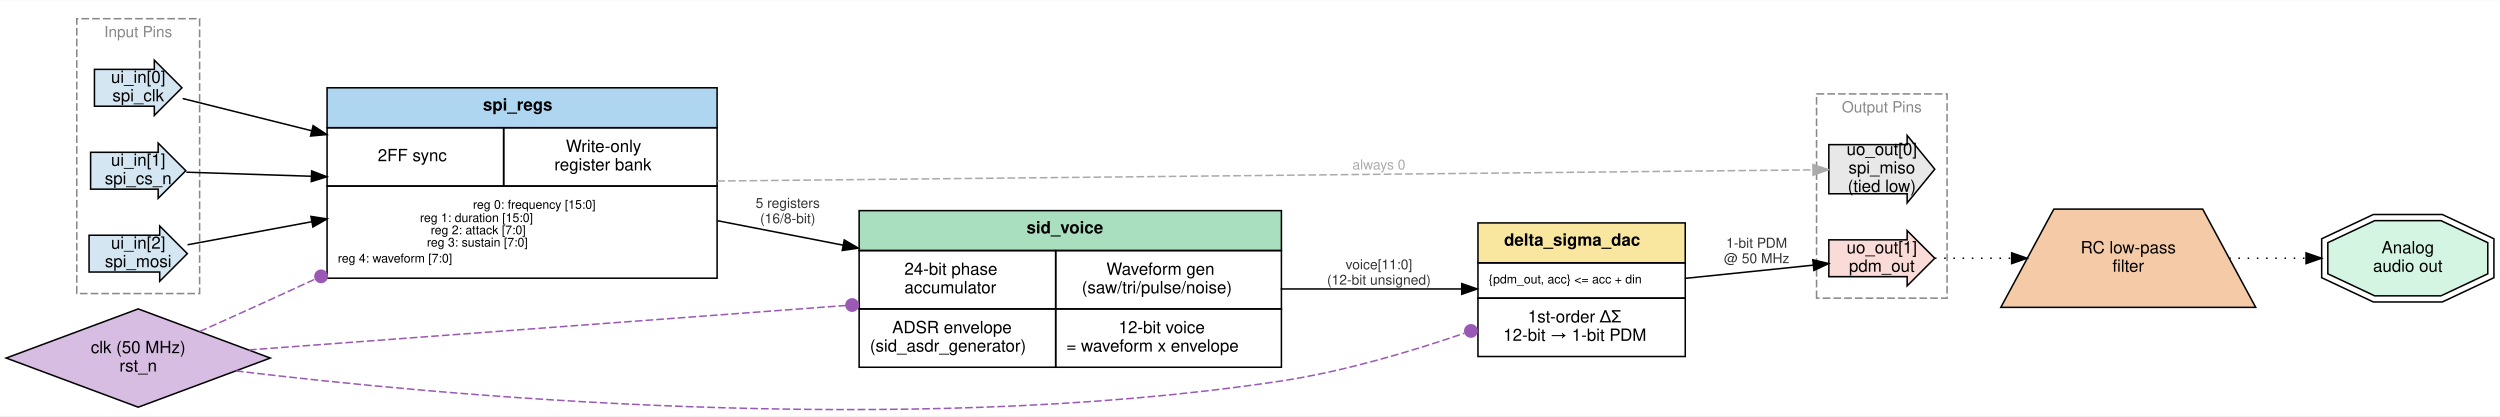
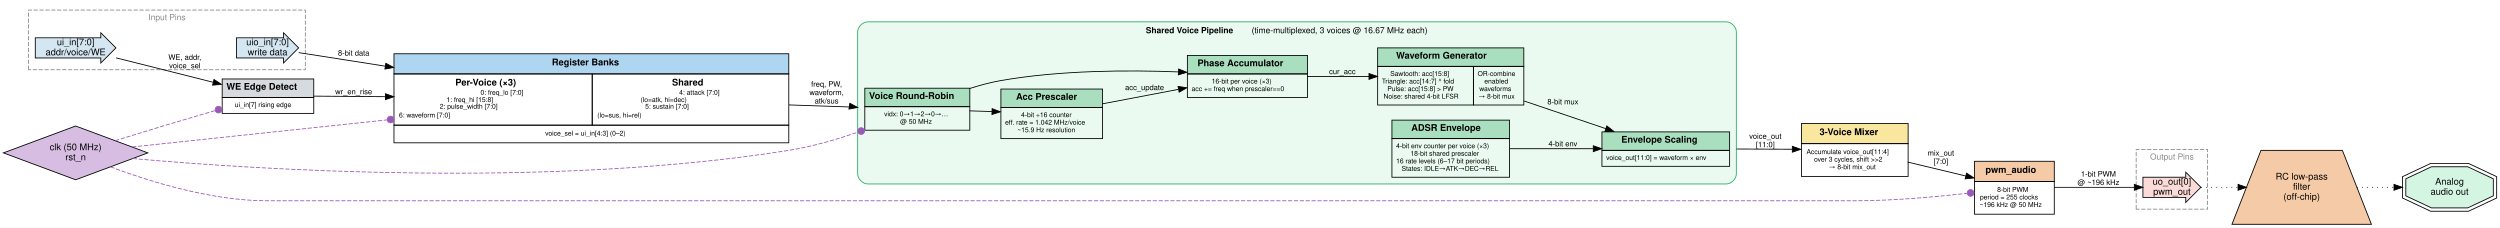
- <svg xmlns="http://www.w3.org/2000/svg" width="1628pt" height="271pt" viewBox="0.00 0.00 1628.09 270.67">
-   <g id="graph0" class="graph" transform="scale(1 1) rotate(0) translate(4 266.67)">
-     <polygon fill="white" stroke="transparent" points="-4,4 -4,-266.67 1624.09,-266.67 1624.09,4 -4,4" />
+ <svg xmlns="http://www.w3.org/2000/svg" width="2976pt" height="271pt" viewBox="0.00 0.00 2976.09 271.00">
+   <g id="graph0" class="graph" transform="scale(1 1) rotate(0) translate(4 267)">
+     <polygon fill="white" stroke="transparent" points="-4,4 -4,-267 2972.09,-267 2972.09,4 -4,4" />
    <g id="clust1" class="cluster">
-       <polygon fill="white" stroke="#888888" stroke-dasharray="5,2" points="46,-75.67 46,-254.67 126,-254.67 126,-75.67 46,-75.67" />
-       <text text-anchor="middle" x="86" y="-242.67" font-family="Helvetica,sans-Serif" font-size="10.00" fill="#888888">Input Pins</text>
+       <polygon fill="white" stroke="#888888" stroke-dasharray="5,2" points="30,-184 30,-255 359.5,-255 359.5,-184 30,-184" />
+       <text text-anchor="middle" x="194.75" y="-243" font-family="Helvetica,sans-Serif" font-size="10.00" fill="#888888">Input Pins</text>
    </g>
    <g id="clust2" class="cluster">
-       <polygon fill="white" stroke="#888888" stroke-dasharray="5,2" points="1179,-72.67 1179,-205.67 1264,-205.67 1264,-72.67 1179,-72.67" />
-       <text text-anchor="middle" x="1221.5" y="-193.67" font-family="Helvetica,sans-Serif" font-size="10.00" fill="#888888">Output Pins</text>
+       <path fill="#eafaf1" stroke="#27ae60" d="M1029,-48C1029,-48 2051,-48 2051,-48 2057,-48 2063,-54 2063,-60 2063,-60 2063,-229 2063,-229 2063,-235 2057,-241 2051,-241 2051,-241 1029,-241 1029,-241 1023,-241 1017,-235 1017,-229 1017,-229 1017,-60 1017,-60 1017,-54 1023,-48 1029,-48" />
+       <text text-anchor="start" x="1360" y="-227.5" font-family="Helvetica,sans-Serif" font-weight="bold" font-size="10.00">Shared Voice Pipeline</text>
+       <text text-anchor="start" x="1486" y="-227.5" font-family="Helvetica,sans-Serif" font-size="10.00"> (time-multiplexed, 3 voices @ 16.67 MHz each)</text>
+     </g>
+     <g id="clust3" class="cluster">
+       <polygon fill="white" stroke="#888888" stroke-dasharray="5,2" points="2539,-18 2539,-89 2624,-89 2624,-18 2539,-18" />
+       <text text-anchor="middle" x="2581.5" y="-77" font-family="Helvetica,sans-Serif" font-size="10.00" fill="#888888">Output Pins</text>
    </g>
    <g id="node1" class="node">
-       <polygon fill="#d4e6f1" stroke="black" points="96.5,-221.67 57.5,-221.67 57.5,-197.67 96.5,-197.67 96.5,-191.67 114.5,-209.67 96.5,-227.67 96.5,-221.67" />
-       <text text-anchor="middle" x="86" y="-212.87" font-family="Helvetica,sans-Serif" font-size="11.00">ui_in[0]</text>
-       <text text-anchor="middle" x="86" y="-200.87" font-family="Helvetica,sans-Serif" font-size="11.00">spi_clk</text>
+       <polygon fill="#d4e6f1" stroke="black" points="116,-222 38,-222 38,-198 116,-198 116,-192 134,-210 116,-228 116,-222" />
+       <text text-anchor="middle" x="86" y="-213.2" font-family="Helvetica,sans-Serif" font-size="11.00">ui_in[7:0]</text>
+       <text text-anchor="middle" x="86" y="-201.2" font-family="Helvetica,sans-Serif" font-size="11.00">addr/voice/WE</text>
+     </g>
+     <g id="node3" class="node">
+       <polygon fill="#d6dbdf" stroke="transparent" points="260.5,-151 260.5,-173 369.5,-173 369.5,-151 260.5,-151" />
+       <polygon fill="none" stroke="black" points="260.5,-151 260.5,-173 369.5,-173 369.5,-151 260.5,-151" />
+       <text text-anchor="start" x="265.5" y="-160.2" font-family="Helvetica,sans-Serif" font-weight="bold" font-size="11.00">WE Edge Detect</text>
+       <polygon fill="none" stroke="black" points="260.5,-132 260.5,-151 369.5,-151 369.5,-132 260.5,-132" />
+       <text text-anchor="start" x="275.5" y="-139.6" font-family="Helvetica,sans-Serif" font-size="8.00">ui_in[7] rising edge</text>
+     </g>
+     <g id="edge1" class="edge">
+       <path fill="none" stroke="black" d="M134.21,-198.12C167.63,-189.71 212.84,-178.33 249.5,-169.11" />
+       <polygon fill="black" stroke="black" points="250.75,-172.4 259.6,-166.56 249.05,-165.61 250.75,-172.4" />
+       <text text-anchor="middle" x="216" y="-195.8" font-family="Helvetica,sans-Serif" font-size="9.00">  WE, addr,</text>
+       <text text-anchor="middle" x="216" y="-185.8" font-family="Helvetica,sans-Serif" font-size="9.00">  voice_sel</text>
+     </g>
+     <g id="node2" class="node">
+       <polygon fill="#d4e6f1" stroke="black" points="333.5,-222 277.5,-222 277.5,-198 333.5,-198 333.5,-192 351.5,-210 333.5,-228 333.5,-222" />
+       <text text-anchor="middle" x="314.5" y="-213.2" font-family="Helvetica,sans-Serif" font-size="11.00">uio_in[7:0]</text>
+       <text text-anchor="middle" x="314.5" y="-201.2" font-family="Helvetica,sans-Serif" font-size="11.00">write data</text>
    </g>
    <g id="node4" class="node">
-       <polygon fill="#aed6f1" stroke="transparent" points="209,-183.67 209,-209.67 463,-209.67 463,-183.67 209,-183.67" />
-       <polygon fill="none" stroke="black" points="209,-183.67 209,-209.67 463,-209.67 463,-183.67 209,-183.67" />
-       <text text-anchor="start" x="310.5" y="-194.87" font-family="Helvetica,sans-Serif" font-weight="bold" font-size="11.00">spi_regs</text>
-       <polygon fill="none" stroke="black" points="209,-145.67 209,-183.67 324,-183.67 324,-145.67 209,-145.67" />
-       <text text-anchor="start" x="242" y="-161.87" font-family="Helvetica,sans-Serif" font-size="11.00">2FF sync</text>
-       <polygon fill="none" stroke="black" points="324,-145.67 324,-183.67 463,-183.67 463,-145.67 324,-145.67" />
-       <text text-anchor="start" x="364.5" y="-167.87" font-family="Helvetica,sans-Serif" font-size="11.00">Write-only</text>
-       <text text-anchor="start" x="357" y="-155.87" font-family="Helvetica,sans-Serif" font-size="11.00">register bank</text>
-       <polygon fill="none" stroke="black" points="209,-85.67 209,-145.67 463,-145.67 463,-85.67 209,-85.67" />
-       <text text-anchor="start" x="228" y="-130.87" font-family="Helvetica,sans-Serif" font-size="11.00">                    </text>
-       <text text-anchor="start" x="304" y="-130.87" font-family="Helvetica,sans-Serif" font-size="8.00">                    reg 0: frequency [15:0]</text>
-       <text text-anchor="start" x="269.5" y="-122.27" font-family="Helvetica,sans-Serif" font-size="8.00">                    reg 1: duration [15:0]</text>
-       <text text-anchor="start" x="276.5" y="-114.27" font-family="Helvetica,sans-Serif" font-size="8.00">                    reg 2: attack [7:0]</text>
-       <text text-anchor="start" x="274" y="-106.27" font-family="Helvetica,sans-Serif" font-size="8.00">                    reg 3: sustain [7:0]</text>
-       <text text-anchor="start" x="216" y="-95.87" font-family="Helvetica,sans-Serif" font-size="8.00">                    reg 4: waveform [7:0]                    </text>
-       <text text-anchor="start" x="395" y="-95.87" font-family="Helvetica,sans-Serif" font-size="11.00">                </text>
-     </g>
-     <g id="edge1" class="edge">
-       <path fill="none" stroke="black" d="M114.97,-202.68C136.15,-197.38 166.96,-189.68 198.85,-181.71" />
-       <polygon fill="black" stroke="black" points="199.93,-185.05 208.78,-179.22 198.23,-178.25 199.93,-185.05" />
-     </g>
-     <g id="node2" class="node">
-       <polygon fill="#d4e6f1" stroke="black" points="99,-167.67 55,-167.67 55,-143.67 99,-143.67 99,-137.67 117,-155.67 99,-173.67 99,-167.67" />
-       <text text-anchor="middle" x="86" y="-158.87" font-family="Helvetica,sans-Serif" font-size="11.00">ui_in[1]</text>
-       <text text-anchor="middle" x="86" y="-146.87" font-family="Helvetica,sans-Serif" font-size="11.00">spi_cs_n</text>
+       <polygon fill="#aed6f1" stroke="transparent" points="465,-179 465,-203 935,-203 935,-179 465,-179" />
+       <polygon fill="none" stroke="black" points="465,-179 465,-203 935,-203 935,-179 465,-179" />
+       <text text-anchor="start" x="653" y="-189.2" font-family="Helvetica,sans-Serif" font-weight="bold" font-size="11.00">Register Banks</text>
+       <polygon fill="none" stroke="black" points="465,-118 465,-179 701,-179 701,-118 465,-118" />
+       <text text-anchor="start" x="538" y="-165.2" font-family="Helvetica,sans-Serif" font-weight="bold" font-size="11.00">Per-Voice (×3)</text>
+       <text text-anchor="start" x="492" y="-154.2" font-family="Helvetica,sans-Serif" font-size="11.00">                    </text>
+       <text text-anchor="start" x="568" y="-154.2" font-family="Helvetica,sans-Serif" font-size="8.00">                    0: freq_lo [7:0]</text>
+       <text text-anchor="start" x="527.5" y="-145.6" font-family="Helvetica,sans-Serif" font-size="8.00">                    1: freq_hi [15:8]</text>
+       <text text-anchor="start" x="519.5" y="-137.6" font-family="Helvetica,sans-Serif" font-size="8.00">                    2: pulse_width [7:0]</text>
+       <text text-anchor="start" x="471" y="-127.2" font-family="Helvetica,sans-Serif" font-size="8.00">                    6: waveform [7:0]                    </text>
+       <text text-anchor="start" x="634" y="-127.2" font-family="Helvetica,sans-Serif" font-size="11.00">                </text>
+       <polygon fill="none" stroke="black" points="701,-118 701,-179 935,-179 935,-118 701,-118" />
+       <text text-anchor="start" x="796" y="-165.2" font-family="Helvetica,sans-Serif" font-weight="bold" font-size="11.00">Shared</text>
+       <text text-anchor="start" x="728.5" y="-154.2" font-family="Helvetica,sans-Serif" font-size="11.00">                    </text>
+       <text text-anchor="start" x="804.5" y="-154.2" font-family="Helvetica,sans-Serif" font-size="8.00">                    4: attack [7:0]</text>
+       <text text-anchor="start" x="758.5" y="-145.6" font-family="Helvetica,sans-Serif" font-size="8.00">                       (lo=atk, hi=dec)</text>
+       <text text-anchor="start" x="764" y="-137.6" font-family="Helvetica,sans-Serif" font-size="8.00">                    5: sustain [7:0]</text>
+       <text text-anchor="start" x="707" y="-127.2" font-family="Helvetica,sans-Serif" font-size="8.00">                       (lo=sus, hi=rel)                    </text>
+       <text text-anchor="start" x="868" y="-127.2" font-family="Helvetica,sans-Serif" font-size="11.00">                </text>
+       <polygon fill="none" stroke="black" points="465,-97 465,-118 935,-118 935,-97 465,-97" />
+       <text text-anchor="start" x="645" y="-105.6" font-family="Helvetica,sans-Serif" font-size="8.00">voice_sel = ui_in[4:3] (0–2)</text>
    </g>
    <g id="edge2" class="edge">
-       <path fill="none" stroke="black" d="M117.41,-154.69C138.38,-154.01 167.9,-153.06 198.45,-152.07" />
-       <polygon fill="black" stroke="black" points="198.95,-155.56 208.83,-151.74 198.72,-148.56 198.95,-155.56" />
-     </g>
-     <g id="node3" class="node">
-       <polygon fill="#d4e6f1" stroke="black" points="100,-113.67 54,-113.67 54,-89.67 100,-89.67 100,-83.67 118,-101.67 100,-119.67 100,-113.67" />
-       <text text-anchor="middle" x="86" y="-104.87" font-family="Helvetica,sans-Serif" font-size="11.00">ui_in[2]</text>
-       <text text-anchor="middle" x="86" y="-92.87" font-family="Helvetica,sans-Serif" font-size="11.00">spi_mosi</text>
+       <path fill="none" stroke="black" d="M351.58,-204.36C377.24,-200.34 414.22,-194.55 454.57,-188.24" />
+       <polygon fill="black" stroke="black" points="455.28,-191.67 464.62,-186.67 454.2,-184.76 455.28,-191.67" />
+       <text text-anchor="middle" x="417" y="-200.8" font-family="Helvetica,sans-Serif" font-size="9.00">  8-bit data  </text>
    </g>
    <g id="edge3" class="edge">
-       <path fill="none" stroke="black" d="M118.16,-107.45C139.23,-111.36 168.67,-116.82 199.08,-122.46" />
-       <polygon fill="black" stroke="black" points="198.5,-125.91 208.97,-124.29 199.78,-119.03 198.5,-125.91" />
+       <path fill="none" stroke="black" d="M369.23,-152.58C392.94,-152.39 422.65,-152.16 454.46,-151.91" />
+       <polygon fill="black" stroke="black" points="454.89,-155.41 464.86,-151.83 454.83,-148.41 454.89,-155.41" />
+       <text text-anchor="middle" x="417" y="-154.8" font-family="Helvetica,sans-Serif" font-size="9.00">  wr_en_rise  </text>
    </g>
    <g id="node5" class="node">
-       <polygon fill="#a9dfbf" stroke="transparent" points="555.5,-103.67 555.5,-129.67 830.5,-129.67 830.5,-103.67 555.5,-103.67" />
-       <polygon fill="none" stroke="black" points="555.5,-103.67 555.5,-129.67 830.5,-129.67 830.5,-103.67 555.5,-103.67" />
-       <text text-anchor="start" x="664.5" y="-114.87" font-family="Helvetica,sans-Serif" font-weight="bold" font-size="11.00">sid_voice</text>
-       <polygon fill="none" stroke="black" points="555.5,-65.67 555.5,-103.67 683.5,-103.67 683.5,-65.67 555.5,-65.67" />
-       <text text-anchor="start" x="585" y="-87.87" font-family="Helvetica,sans-Serif" font-size="11.00">24-bit phase</text>
-       <text text-anchor="start" x="585" y="-75.87" font-family="Helvetica,sans-Serif" font-size="11.00">accumulator</text>
-       <polygon fill="none" stroke="black" points="683.5,-65.67 683.5,-103.67 830.5,-103.67 830.5,-65.67 683.5,-65.67" />
-       <text text-anchor="start" x="716.5" y="-87.87" font-family="Helvetica,sans-Serif" font-size="11.00">Waveform gen</text>
-       <text text-anchor="start" x="700.5" y="-75.87" font-family="Helvetica,sans-Serif" font-size="11.00">(saw/tri/pulse/noise)</text>
-       <polygon fill="none" stroke="black" points="555.5,-27.67 555.5,-65.67 683.5,-65.67 683.5,-27.67 555.5,-27.67" />
-       <text text-anchor="start" x="577" y="-49.87" font-family="Helvetica,sans-Serif" font-size="11.00">ADSR envelope</text>
-       <text text-anchor="start" x="562.5" y="-37.87" font-family="Helvetica,sans-Serif" font-size="11.00">(sid_asdr_generator)</text>
-       <polygon fill="none" stroke="black" points="683.5,-27.67 683.5,-65.67 830.5,-65.67 830.5,-27.67 683.5,-27.67" />
-       <text text-anchor="start" x="724.5" y="-49.87" font-family="Helvetica,sans-Serif" font-size="11.00">12-bit voice</text>
-       <text text-anchor="start" x="690.5" y="-37.87" font-family="Helvetica,sans-Serif" font-size="11.00">= waveform x envelope</text>
+       <polygon fill="#a9dfbf" stroke="transparent" points="1025.5,-140 1025.5,-162 1150.5,-162 1150.5,-140 1025.5,-140" />
+       <polygon fill="none" stroke="black" points="1025.5,-140 1025.5,-162 1150.5,-162 1150.5,-140 1025.5,-140" />
+       <text text-anchor="start" x="1030.5" y="-149.2" font-family="Helvetica,sans-Serif" font-weight="bold" font-size="11.00">Voice Round-Robin</text>
+       <polygon fill="none" stroke="black" points="1025.5,-112 1025.5,-140 1150.5,-140 1150.5,-112 1025.5,-112" />
+       <text text-anchor="start" x="1048.5" y="-128.6" font-family="Helvetica,sans-Serif" font-size="8.00">vidx: 0→1→2→0→…</text>
+       <text text-anchor="start" x="1067.5" y="-119.6" font-family="Helvetica,sans-Serif" font-size="8.00">@ 50 MHz</text>
    </g>
    <g id="edge4" class="edge">
-       <path fill="none" stroke="black" d="M463.23,-123.1C489.72,-117.94 517.87,-112.47 545.02,-107.18" />
-       <polygon fill="black" stroke="black" points="545.83,-110.59 554.98,-105.24 544.49,-103.72 545.83,-110.59" />
-       <text text-anchor="middle" x="509" y="-131.47" font-family="Helvetica,sans-Serif" font-size="9.00" fill="#333333">  5 registers</text>
-       <text text-anchor="middle" x="509" y="-121.47" font-family="Helvetica,sans-Serif" font-size="9.00" fill="#333333">  (16/8-bit)  </text>
+       <path fill="none" stroke="black" d="M935.25,-142.1C963.95,-141.13 991.37,-140.21 1014.78,-139.42" />
+       <polygon fill="black" stroke="black" points="1007.65,-144.06 1017,-139.08 1006.58,-137.14 1007.65,-144.06" />
+       <text text-anchor="middle" x="980" y="-163.8" font-family="Helvetica,sans-Serif" font-size="9.00">  freq, PW,</text>
+       <text text-anchor="middle" x="980" y="-153.8" font-family="Helvetica,sans-Serif" font-size="9.00">  waveform,</text>
+       <text text-anchor="middle" x="980" y="-143.8" font-family="Helvetica,sans-Serif" font-size="9.00">  atk/sus  </text>
+     </g>
+     <g id="node6" class="node">
+       <polygon fill="#a9dfbf" stroke="transparent" points="1187.5,-139 1187.5,-161 1308.5,-161 1308.5,-139 1187.5,-139" />
+       <polygon fill="none" stroke="black" points="1187.5,-139 1187.5,-161 1308.5,-161 1308.5,-139 1187.5,-139" />
+       <text text-anchor="start" x="1205.5" y="-148.2" font-family="Helvetica,sans-Serif" font-weight="bold" font-size="11.00">Acc Prescaler</text>
+       <polygon fill="none" stroke="black" points="1187.5,-102 1187.5,-139 1308.5,-139 1308.5,-102 1187.5,-102" />
+       <text text-anchor="start" x="1211.5" y="-127.6" font-family="Helvetica,sans-Serif" font-size="8.00">4-bit ÷16 counter</text>
+       <text text-anchor="start" x="1192.5" y="-118.6" font-family="Helvetica,sans-Serif" font-size="8.00">eff. rate = 1.042 MHz/voice</text>
+       <text text-anchor="start" x="1207" y="-109.6" font-family="Helvetica,sans-Serif" font-size="8.00">~15.9 Hz resolution</text>
+     </g>
+     <g id="edge5" class="edge">
+       <path fill="none" stroke="black" d="M1150.04,-135.05C1158.85,-134.77 1167.97,-134.49 1176.93,-134.2" />
+       <polygon fill="black" stroke="black" points="1177.06,-137.7 1186.94,-133.88 1176.84,-130.7 1177.06,-137.7" />
+     </g>
+     <g id="node7" class="node">
+       <polygon fill="#a9dfbf" stroke="transparent" points="1409.5,-179 1409.5,-201 1552.5,-201 1552.5,-179 1409.5,-179" />
+       <polygon fill="none" stroke="black" points="1409.5,-179 1409.5,-201 1552.5,-201 1552.5,-179 1409.5,-179" />
+       <text text-anchor="start" x="1421.5" y="-188.2" font-family="Helvetica,sans-Serif" font-weight="bold" font-size="11.00">Phase Accumulator</text>
+       <polygon fill="none" stroke="black" points="1409.5,-151 1409.5,-179 1552.5,-179 1552.5,-151 1409.5,-151" />
+       <text text-anchor="start" x="1438.5" y="-167.6" font-family="Helvetica,sans-Serif" font-size="8.00">16-bit per voice (×3)</text>
+       <text text-anchor="start" x="1414.5" y="-158.6" font-family="Helvetica,sans-Serif" font-size="8.00">acc += freq when prescaler==0</text>
+     </g>
+     <g id="edge6" class="edge">
+       <path fill="none" stroke="black" d="M1150.24,-161.62C1162.26,-165.46 1174.89,-168.86 1187,-171 1257.8,-183.5 1339.74,-183.7 1398.85,-181.39" />
+       <polygon fill="black" stroke="black" points="1399.03,-184.88 1408.87,-180.96 1398.73,-177.89 1399.03,-184.88" />
+     </g>
+     <g id="edge7" class="edge">
+       <path fill="none" stroke="black" d="M1308.29,-143.39C1335.91,-148.65 1369.13,-154.98 1398.92,-160.65" />
+       <polygon fill="black" stroke="black" points="1398.4,-164.12 1408.88,-162.55 1399.71,-157.24 1398.4,-164.12" />
+       <text text-anchor="middle" x="1358.5" y="-159.8" font-family="Helvetica,sans-Serif" font-size="9.00">  acc_update  </text>
    </g>
    <g id="node8" class="node">
-       <polygon fill="#e8e8e8" stroke="black" points="1238,-172.67 1187,-172.67 1187,-140.67 1238,-140.67 1238,-134.67 1256,-156.67 1238,-178.67 1238,-172.67" />
-       <text text-anchor="middle" x="1221.5" y="-165.87" font-family="Helvetica,sans-Serif" font-size="11.00">uo_out[0]</text>
-       <text text-anchor="middle" x="1221.5" y="-153.87" font-family="Helvetica,sans-Serif" font-size="11.00">spi_miso</text>
-       <text text-anchor="middle" x="1221.5" y="-141.87" font-family="Helvetica,sans-Serif" font-size="11.00">(tied low)</text>
-     </g>
-     <g id="edge7" class="edge">
-       <path fill="none" stroke="#aaaaaa" stroke-dasharray="5,2" d="M463.11,-148.95C663.91,-151 1046.84,-154.9 1176.4,-156.22" />
-       <polygon fill="#aaaaaa" stroke="#aaaaaa" points="1176.68,-159.72 1186.71,-156.33 1176.75,-152.72 1176.68,-159.72" />
-       <text text-anchor="middle" x="894" y="-156.47" font-family="Helvetica,sans-Serif" font-size="9.00" fill="#aaaaaa">  always 0  </text>
-     </g>
-     <g id="node6" class="node">
-       <polygon fill="#f9e79f" stroke="transparent" points="958.5,-95.67 958.5,-121.67 1093.5,-121.67 1093.5,-95.67 958.5,-95.67" />
-       <polygon fill="none" stroke="black" points="958.5,-95.67 958.5,-121.67 1093.5,-121.67 1093.5,-95.67 958.5,-95.67" />
-       <text text-anchor="start" x="975.5" y="-106.87" font-family="Helvetica,sans-Serif" font-weight="bold" font-size="11.00">delta_sigma_dac</text>
-       <polygon fill="none" stroke="black" points="958.5,-72.67 958.5,-95.67 1093.5,-95.67 1093.5,-72.67 958.5,-72.67" />
-       <text text-anchor="start" x="965.5" y="-82.27" font-family="Helvetica,sans-Serif" font-size="8.00">{pdm_out, acc} &lt;= acc + din</text>
-       <polygon fill="none" stroke="black" points="958.5,-34.67 958.5,-72.67 1093.5,-72.67 1093.5,-34.67 958.5,-34.67" />
-       <text text-anchor="start" x="991" y="-56.87" font-family="Helvetica,sans-Serif" font-size="11.00">1st-order ΔΣ</text>
-       <text text-anchor="start" x="975" y="-44.87" font-family="Helvetica,sans-Serif" font-size="11.00">12-bit → 1-bit PDM</text>
-     </g>
-     <g id="edge5" class="edge">
-       <path fill="none" stroke="black" d="M830.04,-78.67C870.24,-78.67 912.79,-78.67 947.8,-78.67" />
-       <polygon fill="black" stroke="black" points="947.94,-82.17 957.94,-78.67 947.94,-75.17 947.94,-82.17" />
-       <text text-anchor="middle" x="894" y="-91.47" font-family="Helvetica,sans-Serif" font-size="9.00" fill="#333333">  voice[11:0]</text>
-       <text text-anchor="middle" x="894" y="-81.47" font-family="Helvetica,sans-Serif" font-size="9.00" fill="#333333">  (12-bit unsigned)  </text>
-     </g>
-     <g id="node7" class="node">
-       <polygon fill="#fadbd8" stroke="black" points="1238,-110.67 1187,-110.67 1187,-86.67 1238,-86.67 1238,-80.67 1256,-98.67 1238,-116.67 1238,-110.67" />
-       <text text-anchor="middle" x="1221.5" y="-101.87" font-family="Helvetica,sans-Serif" font-size="11.00">uo_out[1]</text>
-       <text text-anchor="middle" x="1221.5" y="-89.87" font-family="Helvetica,sans-Serif" font-size="11.00">pdm_out</text>
-     </g>
-     <g id="edge6" class="edge">
-       <path fill="none" stroke="black" d="M1093.26,-85.55C1120.88,-88.4 1152.14,-91.62 1176.76,-94.16" />
-       <polygon fill="black" stroke="black" points="1176.57,-97.66 1186.87,-95.2 1177.29,-90.7 1176.57,-97.66" />
-       <text text-anchor="middle" x="1140" y="-105.47" font-family="Helvetica,sans-Serif" font-size="9.00" fill="#333333">  1-bit PDM</text>
-       <text text-anchor="middle" x="1140" y="-95.47" font-family="Helvetica,sans-Serif" font-size="9.00" fill="#333333">  @ 50 MHz  </text>
+       <polygon fill="#a9dfbf" stroke="transparent" points="1636,-188 1636,-210 1810,-210 1810,-188 1636,-188" />
+       <polygon fill="none" stroke="black" points="1636,-188 1636,-210 1810,-210 1810,-188 1636,-188" />
+       <text text-anchor="start" x="1658" y="-197.2" font-family="Helvetica,sans-Serif" font-weight="bold" font-size="11.00">Waveform Generator</text>
+       <polygon fill="none" stroke="black" points="1636,-142 1636,-188 1750,-188 1750,-142 1636,-142" />
+       <text text-anchor="start" x="1651" y="-176.6" font-family="Helvetica,sans-Serif" font-size="8.00">Sawtooth: acc[15:8]</text>
+       <text text-anchor="start" x="1641" y="-167.6" font-family="Helvetica,sans-Serif" font-size="8.00">Triangle: acc[14:7] ^ fold</text>
+       <text text-anchor="start" x="1647.5" y="-158.6" font-family="Helvetica,sans-Serif" font-size="8.00">Pulse: acc[15:8] &gt; PW</text>
+       <text text-anchor="start" x="1643" y="-149.6" font-family="Helvetica,sans-Serif" font-size="8.00">Noise: shared 4-bit LFSR</text>
+       <polygon fill="none" stroke="black" points="1750,-142 1750,-188 1810,-188 1810,-142 1750,-142" />
+       <text text-anchor="start" x="1755" y="-176.6" font-family="Helvetica,sans-Serif" font-size="8.00">OR-combine</text>
+       <text text-anchor="start" x="1763" y="-167.6" font-family="Helvetica,sans-Serif" font-size="8.00">enabled</text>
+       <text text-anchor="start" x="1757" y="-158.6" font-family="Helvetica,sans-Serif" font-size="8.00">waveforms</text>
+       <text text-anchor="start" x="1756" y="-149.6" font-family="Helvetica,sans-Serif" font-size="8.00">→ 8-bit mux</text>
+     </g>
+     <g id="edge8" class="edge">
+       <path fill="none" stroke="black" d="M1552.03,-176C1575.06,-176 1601.03,-176 1625.62,-176" />
+       <polygon fill="black" stroke="black" points="1625.69,-179.5 1635.69,-176 1625.69,-172.5 1625.69,-179.5" />
+       <text text-anchor="middle" x="1594" y="-178.8" font-family="Helvetica,sans-Serif" font-size="9.00">  cur_acc  </text>
+     </g>
+     <g id="node10" class="node">
+       <polygon fill="#a9dfbf" stroke="transparent" points="1903,-88 1903,-110 2055,-110 2055,-88 1903,-88" />
+       <polygon fill="none" stroke="black" points="1903,-88 1903,-110 2055,-110 2055,-88 1903,-88" />
+       <text text-anchor="start" x="1926" y="-97.2" font-family="Helvetica,sans-Serif" font-weight="bold" font-size="11.00">Envelope Scaling</text>
+       <polygon fill="none" stroke="black" points="1903,-69 1903,-88 2055,-88 2055,-69 1903,-69" />
+       <text text-anchor="start" x="1908" y="-76.6" font-family="Helvetica,sans-Serif" font-size="8.00">voice_out[11:0] = waveform × env</text>
+     </g>
+     <g id="edge9" class="edge">
+       <path fill="none" stroke="black" d="M1810.35,-146.76C1842.01,-136.04 1877.45,-124.05 1907.55,-113.85" />
+       <polygon fill="black" stroke="black" points="1908.78,-117.13 1917.13,-110.61 1906.53,-110.5 1908.78,-117.13" />
+       <text text-anchor="middle" x="1856.5" y="-142.8" font-family="Helvetica,sans-Serif" font-size="9.00">  8-bit mux  </text>
    </g>
    <g id="node9" class="node">
-       <polygon fill="#f5cba7" stroke="black" points="1430.47,-130.67 1333.53,-130.67 1299,-66.67 1465,-66.67 1430.47,-130.67" />
-       <text text-anchor="middle" x="1382" y="-101.87" font-family="Helvetica,sans-Serif" font-size="11.00">RC low-pass</text>
-       <text text-anchor="middle" x="1382" y="-89.87" font-family="Helvetica,sans-Serif" font-size="11.00">filter</text>
-     </g>
-     <g id="edge8" class="edge">
-       <path fill="none" stroke="black" stroke-dasharray="1,5" d="M1256.11,-98.67C1270.7,-98.67 1288.41,-98.67 1305.86,-98.67" />
-       <polygon fill="black" stroke="black" points="1306.07,-102.17 1316.07,-98.67 1306.07,-95.17 1306.07,-102.17" />
-       <text text-anchor="middle" x="1277.5" y="-101.47" font-family="Helvetica,sans-Serif" font-size="9.00">  </text>
-     </g>
-     <g id="node10" class="node">
-       <polygon fill="#d5f5e3" stroke="black" points="1616.13,-88.53 1616.13,-108.81 1585.62,-123.15 1542.47,-123.15 1511.96,-108.81 1511.96,-88.53 1542.47,-74.18 1585.62,-74.18 1616.13,-88.53" />
-       <polygon fill="none" stroke="black" points="1620.13,-85.99 1620.13,-111.35 1586.51,-127.15 1541.58,-127.15 1507.96,-111.35 1507.96,-85.99 1541.58,-70.19 1586.51,-70.19 1620.13,-85.99" />
-       <text text-anchor="middle" x="1564.04" y="-101.87" font-family="Helvetica,sans-Serif" font-size="11.00">Analog</text>
-       <text text-anchor="middle" x="1564.04" y="-89.87" font-family="Helvetica,sans-Serif" font-size="11.00">audio out</text>
-     </g>
-     <g id="edge9" class="edge">
-       <path fill="none" stroke="black" stroke-dasharray="1,5" d="M1447.75,-98.67C1463.87,-98.67 1481.18,-98.67 1497.35,-98.67" />
-       <polygon fill="black" stroke="black" points="1497.79,-102.17 1507.79,-98.67 1497.79,-95.17 1497.79,-102.17" />
-       <text text-anchor="middle" x="1486.5" y="-101.47" font-family="Helvetica,sans-Serif" font-size="9.00">  </text>
+       <polygon fill="#a9dfbf" stroke="transparent" points="1653,-102 1653,-124 1793,-124 1793,-102 1653,-102" />
+       <polygon fill="none" stroke="black" points="1653,-102 1653,-124 1793,-124 1793,-102 1653,-102" />
+       <text text-anchor="start" x="1676" y="-111.2" font-family="Helvetica,sans-Serif" font-weight="bold" font-size="11.00">ADSR Envelope</text>
+       <polygon fill="none" stroke="black" points="1653,-56 1653,-102 1793,-102 1793,-56 1653,-56" />
+       <text text-anchor="start" x="1658" y="-90.6" font-family="Helvetica,sans-Serif" font-size="8.00">4-bit env counter per voice (×3)</text>
+       <text text-anchor="start" x="1675" y="-81.6" font-family="Helvetica,sans-Serif" font-size="8.00">18-bit shared prescaler</text>
+       <text text-anchor="start" x="1658" y="-72.6" font-family="Helvetica,sans-Serif" font-size="8.00">16 rate levels (6–17 bit periods)</text>
+       <text text-anchor="start" x="1664.5" y="-63.6" font-family="Helvetica,sans-Serif" font-size="8.00">States: IDLE→ATK→DEC→REL</text>
+     </g>
+     <g id="edge10" class="edge">
+       <path fill="none" stroke="black" d="M1793.07,-90C1823.69,-90 1860.03,-90 1892.36,-90" />
+       <polygon fill="black" stroke="black" points="1892.7,-93.5 1902.7,-90 1892.7,-86.5 1892.7,-93.5" />
+       <text text-anchor="middle" x="1856.5" y="-92.8" font-family="Helvetica,sans-Serif" font-size="9.00">  4-bit env  </text>
    </g>
    <g id="node11" class="node">
-       <polygon fill="#d7bde2" stroke="black" points="86,-65.67 0,-33.67 86,-1.67 172,-33.67 86,-65.67" />
-       <text text-anchor="middle" x="86" y="-36.87" font-family="Helvetica,sans-Serif" font-size="11.00">clk (50 MHz)</text>
-       <text text-anchor="middle" x="86" y="-24.87" font-family="Helvetica,sans-Serif" font-size="11.00">rst_n</text>
-     </g>
-     <g id="edge10" class="edge">
-       <path fill="none" stroke="#9b59b6" stroke-dasharray="5,2" d="M125.99,-50.94C140.46,-57.4 157,-64.82 172,-71.67 181.51,-76.01 191.31,-80.51 201.18,-85.07" />
-       <ellipse fill="#9b59b6" stroke="#9b59b6" cx="205.1" cy="-86.88" rx="4" ry="4" />
+       <polygon fill="#f9e79f" stroke="transparent" points="2140.5,-96 2140.5,-120 2267.5,-120 2267.5,-96 2140.5,-96" />
+       <polygon fill="none" stroke="black" points="2140.5,-96 2140.5,-120 2267.5,-120 2267.5,-96 2140.5,-96" />
+       <text text-anchor="start" x="2162" y="-106.2" font-family="Helvetica,sans-Serif" font-weight="bold" font-size="11.00">3-Voice Mixer</text>
+       <polygon fill="none" stroke="black" points="2140.5,-57 2140.5,-96 2267.5,-96 2267.5,-57 2140.5,-57" />
+       <text text-anchor="start" x="2146.5" y="-83.6" font-family="Helvetica,sans-Serif" font-size="8.00">Accumulate voice_out[11:4]</text>
+       <text text-anchor="start" x="2155.5" y="-74.6" font-family="Helvetica,sans-Serif" font-size="8.00">over 3 cycles, shift &gt;&gt;2</text>
+       <text text-anchor="start" x="2173" y="-65.6" font-family="Helvetica,sans-Serif" font-size="8.00">→ 8-bit mix_out</text>
    </g>
    <g id="edge11" class="edge">
-       <path fill="none" stroke="#9b59b6" stroke-dasharray="5,2" d="M158.12,-38.96C253.25,-46.05 424.15,-58.77 546.89,-67.9" />
-       <ellipse fill="#9b59b6" stroke="#9b59b6" cx="550.92" cy="-68.2" rx="4" ry="4" />
+       <path fill="none" stroke="black" d="M2063,-89.63C2084.87,-89.53 2108.3,-89.42 2129.6,-89.33" />
+       <polygon fill="black" stroke="black" points="2129.68,-92.83 2139.67,-89.28 2129.65,-85.83 2129.68,-92.83" />
+       <text text-anchor="middle" x="2097.5" y="-101.8" font-family="Helvetica,sans-Serif" font-size="9.00">  voice_out</text>
+       <text text-anchor="middle" x="2097.5" y="-91.8" font-family="Helvetica,sans-Serif" font-size="9.00">  [11:0]  </text>
+     </g>
+     <g id="node12" class="node">
+       <polygon fill="#f5cba7" stroke="transparent" points="2346.5,-51 2346.5,-75 2441.5,-75 2441.5,-51 2346.5,-51" />
+       <polygon fill="none" stroke="black" points="2346.5,-51 2346.5,-75 2441.5,-75 2441.5,-51 2346.5,-51" />
+       <text text-anchor="start" x="2359.5" y="-61.2" font-family="Helvetica,sans-Serif" font-weight="bold" font-size="11.00">pwm_audio</text>
+       <polygon fill="none" stroke="black" points="2346.5,-12 2346.5,-51 2441.5,-51 2441.5,-12 2346.5,-12" />
+       <text text-anchor="start" x="2373.5" y="-38.6" font-family="Helvetica,sans-Serif" font-size="8.00">8-bit PWM</text>
+       <text text-anchor="start" x="2353" y="-29.6" font-family="Helvetica,sans-Serif" font-size="8.00">period = 255 clocks</text>
+       <text text-anchor="start" x="2352.5" y="-20.6" font-family="Helvetica,sans-Serif" font-size="8.00">~196 kHz @ 50 MHz</text>
    </g>
    <g id="edge12" class="edge">
-       <path fill="none" stroke="#9b59b6" stroke-dasharray="5,2" d="M149.59,-25.31C278.03,-9.72 580.27,18.97 830,-18.67 870.44,-24.77 914.08,-37.62 949.75,-49.86" />
-       <ellipse fill="#9b59b6" stroke="#9b59b6" cx="953.92" cy="-51.32" rx="4" ry="4" />
+       <path fill="none" stroke="black" d="M2267.1,-74.02C2289.42,-68.67 2314.42,-62.69 2336.18,-57.48" />
+       <polygon fill="black" stroke="black" points="2337.02,-60.88 2345.93,-55.15 2335.39,-54.07 2337.02,-60.88" />
+       <text text-anchor="middle" x="2306.5" y="-81.8" font-family="Helvetica,sans-Serif" font-size="9.00">  mix_out</text>
+       <text text-anchor="middle" x="2306.5" y="-71.8" font-family="Helvetica,sans-Serif" font-size="9.00">  [7:0]  </text>
+     </g>
+     <g id="node13" class="node">
+       <polygon fill="#fadbd8" stroke="black" points="2598,-56 2547,-56 2547,-32 2598,-32 2598,-26 2616,-44 2598,-62 2598,-56" />
+       <text text-anchor="middle" x="2581.5" y="-47.2" font-family="Helvetica,sans-Serif" font-size="11.00">uo_out[0]</text>
+       <text text-anchor="middle" x="2581.5" y="-35.2" font-family="Helvetica,sans-Serif" font-size="11.00">pwm_out</text>
+     </g>
+     <g id="edge13" class="edge">
+       <path fill="none" stroke="black" d="M2441.44,-44C2470.67,-44 2508.03,-44 2536.66,-44" />
+       <polygon fill="black" stroke="black" points="2536.78,-47.5 2546.78,-44 2536.78,-40.5 2536.78,-47.5" />
+       <text text-anchor="middle" x="2494" y="-56.8" font-family="Helvetica,sans-Serif" font-size="9.00">  1-bit PWM</text>
+       <text text-anchor="middle" x="2494" y="-46.8" font-family="Helvetica,sans-Serif" font-size="9.00">  @ ~196 kHz  </text>
+     </g>
+     <g id="node14" class="node">
+       <polygon fill="#f5cba7" stroke="black" points="2784.47,-88 2687.53,-88 2653,0 2819,0 2784.47,-88" />
+       <text text-anchor="middle" x="2736" y="-53.2" font-family="Helvetica,sans-Serif" font-size="11.00">RC low-pass</text>
+       <text text-anchor="middle" x="2736" y="-41.2" font-family="Helvetica,sans-Serif" font-size="11.00">filter</text>
+       <text text-anchor="middle" x="2736" y="-29.2" font-family="Helvetica,sans-Serif" font-size="11.00">(off-chip)</text>
+     </g>
+     <g id="edge14" class="edge">
+       <path fill="none" stroke="black" stroke-dasharray="1,5" d="M2616.34,-44C2629.37,-44 2644.82,-44 2660.2,-44" />
+       <polygon fill="black" stroke="black" points="2660.26,-47.5 2670.26,-44 2660.26,-40.5 2660.26,-47.5" />
+     </g>
+     <g id="node15" class="node">
+       <polygon fill="#d5f5e3" stroke="black" points="2964.13,-33.86 2964.13,-54.14 2933.62,-68.48 2890.47,-68.48 2859.96,-54.14 2859.96,-33.86 2890.47,-19.52 2933.62,-19.52 2964.13,-33.86" />
+       <polygon fill="none" stroke="black" points="2968.13,-31.32 2968.13,-56.68 2934.51,-72.48 2889.58,-72.48 2855.96,-56.68 2855.96,-31.32 2889.58,-15.52 2934.51,-15.52 2968.13,-31.32" />
+       <text text-anchor="middle" x="2912.04" y="-47.2" font-family="Helvetica,sans-Serif" font-size="11.00">Analog</text>
+       <text text-anchor="middle" x="2912.04" y="-35.2" font-family="Helvetica,sans-Serif" font-size="11.00">audio out</text>
+     </g>
+     <g id="edge15" class="edge">
+       <path fill="none" stroke="black" stroke-dasharray="1,5" d="M2801.81,-44C2816.12,-44 2831.29,-44 2845.62,-44" />
+       <polygon fill="black" stroke="black" points="2845.89,-47.5 2855.89,-44 2845.89,-40.5 2845.89,-47.5" />
+     </g>
+     <g id="node16" class="node">
+       <polygon fill="#d7bde2" stroke="black" points="86,-117 0,-85 86,-53 172,-85 86,-117" />
+       <text text-anchor="middle" x="86" y="-88.2" font-family="Helvetica,sans-Serif" font-size="11.00">clk (50 MHz)</text>
+       <text text-anchor="middle" x="86" y="-76.2" font-family="Helvetica,sans-Serif" font-size="11.00">rst_n</text>
+     </g>
+     <g id="edge16" class="edge">
+       <path fill="none" stroke="#9b59b6" stroke-dasharray="5,2" d="M133.09,-99.51C150.86,-105.05 171.35,-111.39 190,-117 210.2,-123.08 232.31,-129.58 252.17,-135.35" />
+       <ellipse fill="#9b59b6" stroke="#9b59b6" cx="256.1" cy="-136.5" rx="4" ry="4" />
+     </g>
+     <g id="edge17" class="edge">
+       <path fill="none" stroke="#9b59b6" stroke-dasharray="5,2" d="M153.37,-92.05C226.12,-99.78 347.12,-112.63 456.71,-124.27" />
+       <ellipse fill="#9b59b6" stroke="#9b59b6" cx="460.93" cy="-124.72" rx="4" ry="4" />
+     </g>
+     <g id="edge18" class="edge">
+       <path fill="none" stroke="#9b59b6" stroke-dasharray="5,2" d="M154.08,-78.27C298.17,-65.34 647.5,-42.14 935,-88 962.46,-92.38 991.73,-100.88 1017.15,-109.59" />
+       <ellipse fill="#9b59b6" stroke="#9b59b6" cx="1021.13" cy="-110.98" rx="4" ry="4" />
+     </g>
+     <g id="edge19" class="edge">
+       <path fill="none" stroke="#9b59b6" stroke-dasharray="5,2" d="M127.56,-68.36C172.29,-51.54 246.8,-28 313.5,-28 313.5,-28 313.5,-28 2204.5,-28 2249.42,-28 2300.16,-32.59 2337.59,-36.85" />
+       <ellipse fill="#9b59b6" stroke="#9b59b6" cx="2341.88" cy="-37.35" rx="4" ry="4" />
    </g>
  </g>
</svg>
